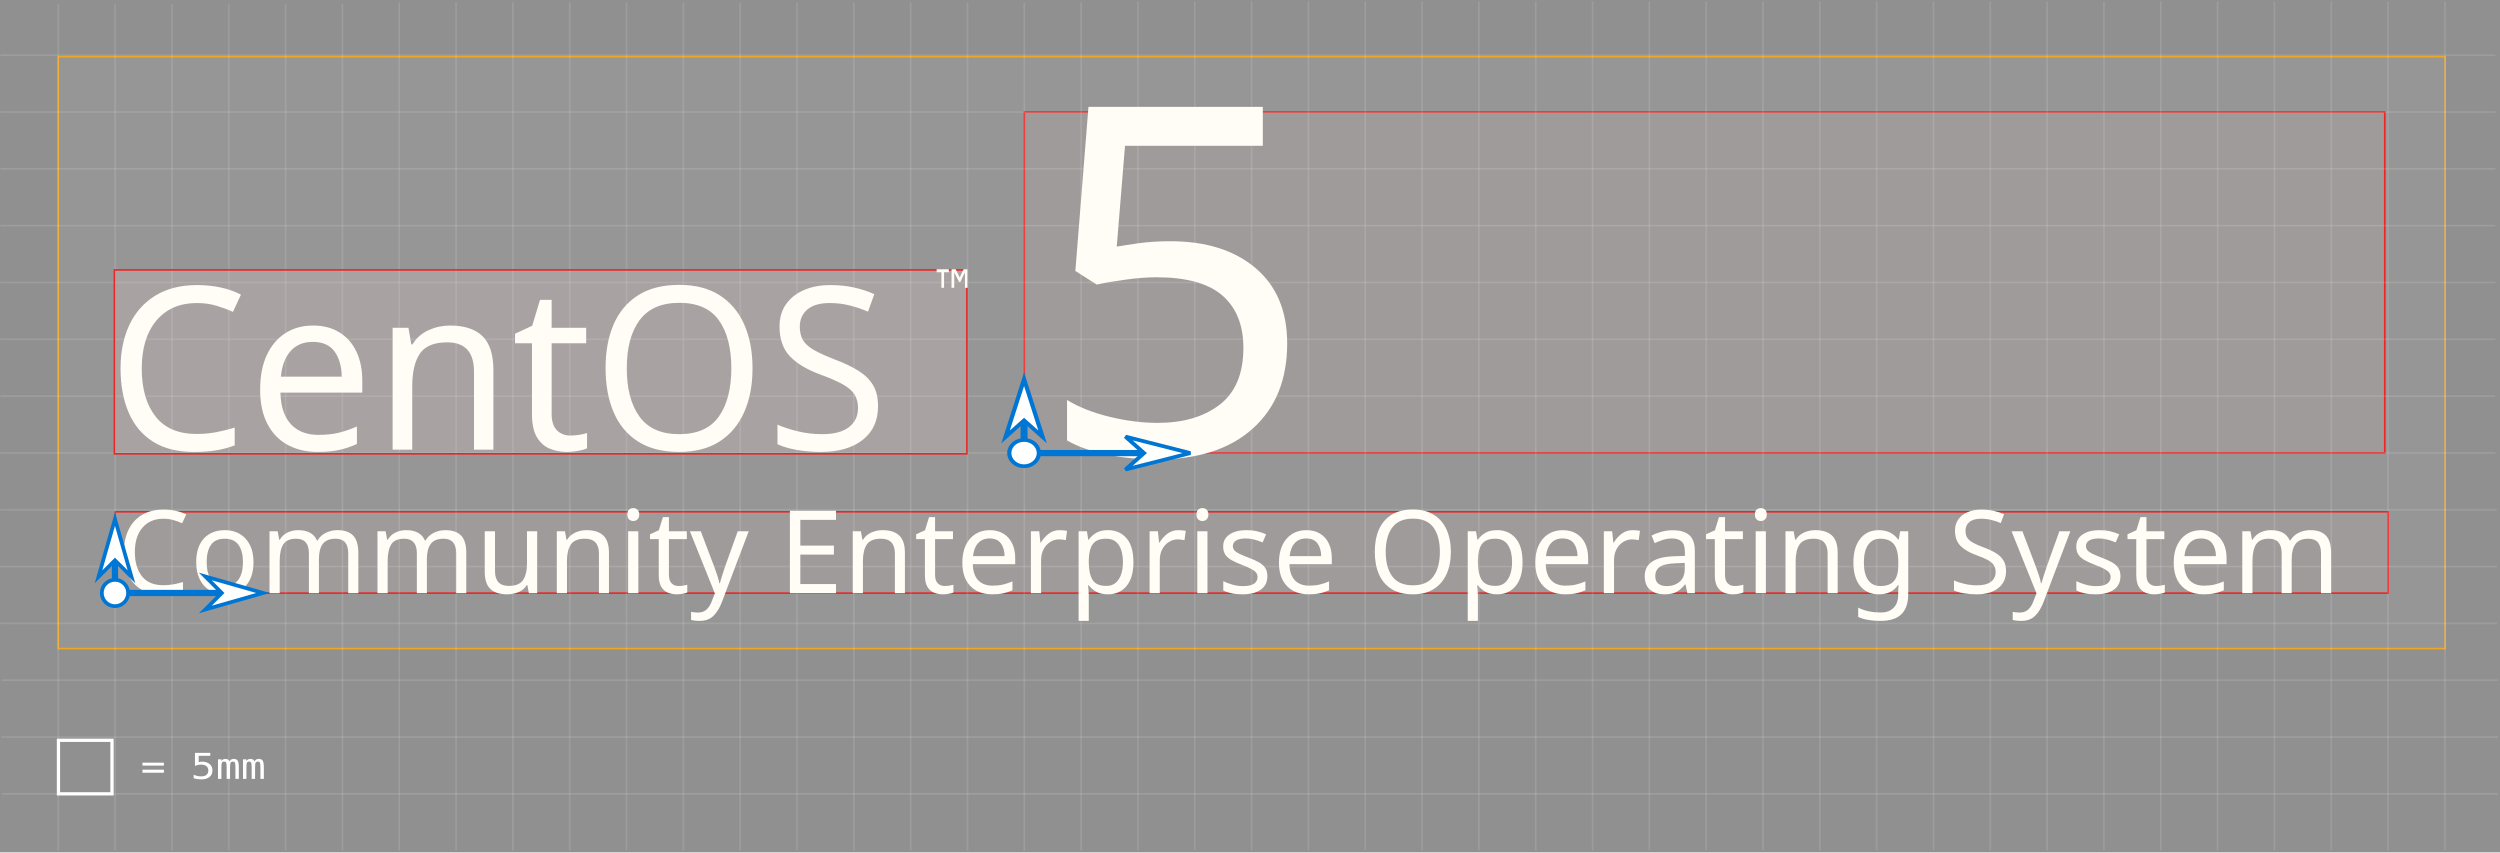
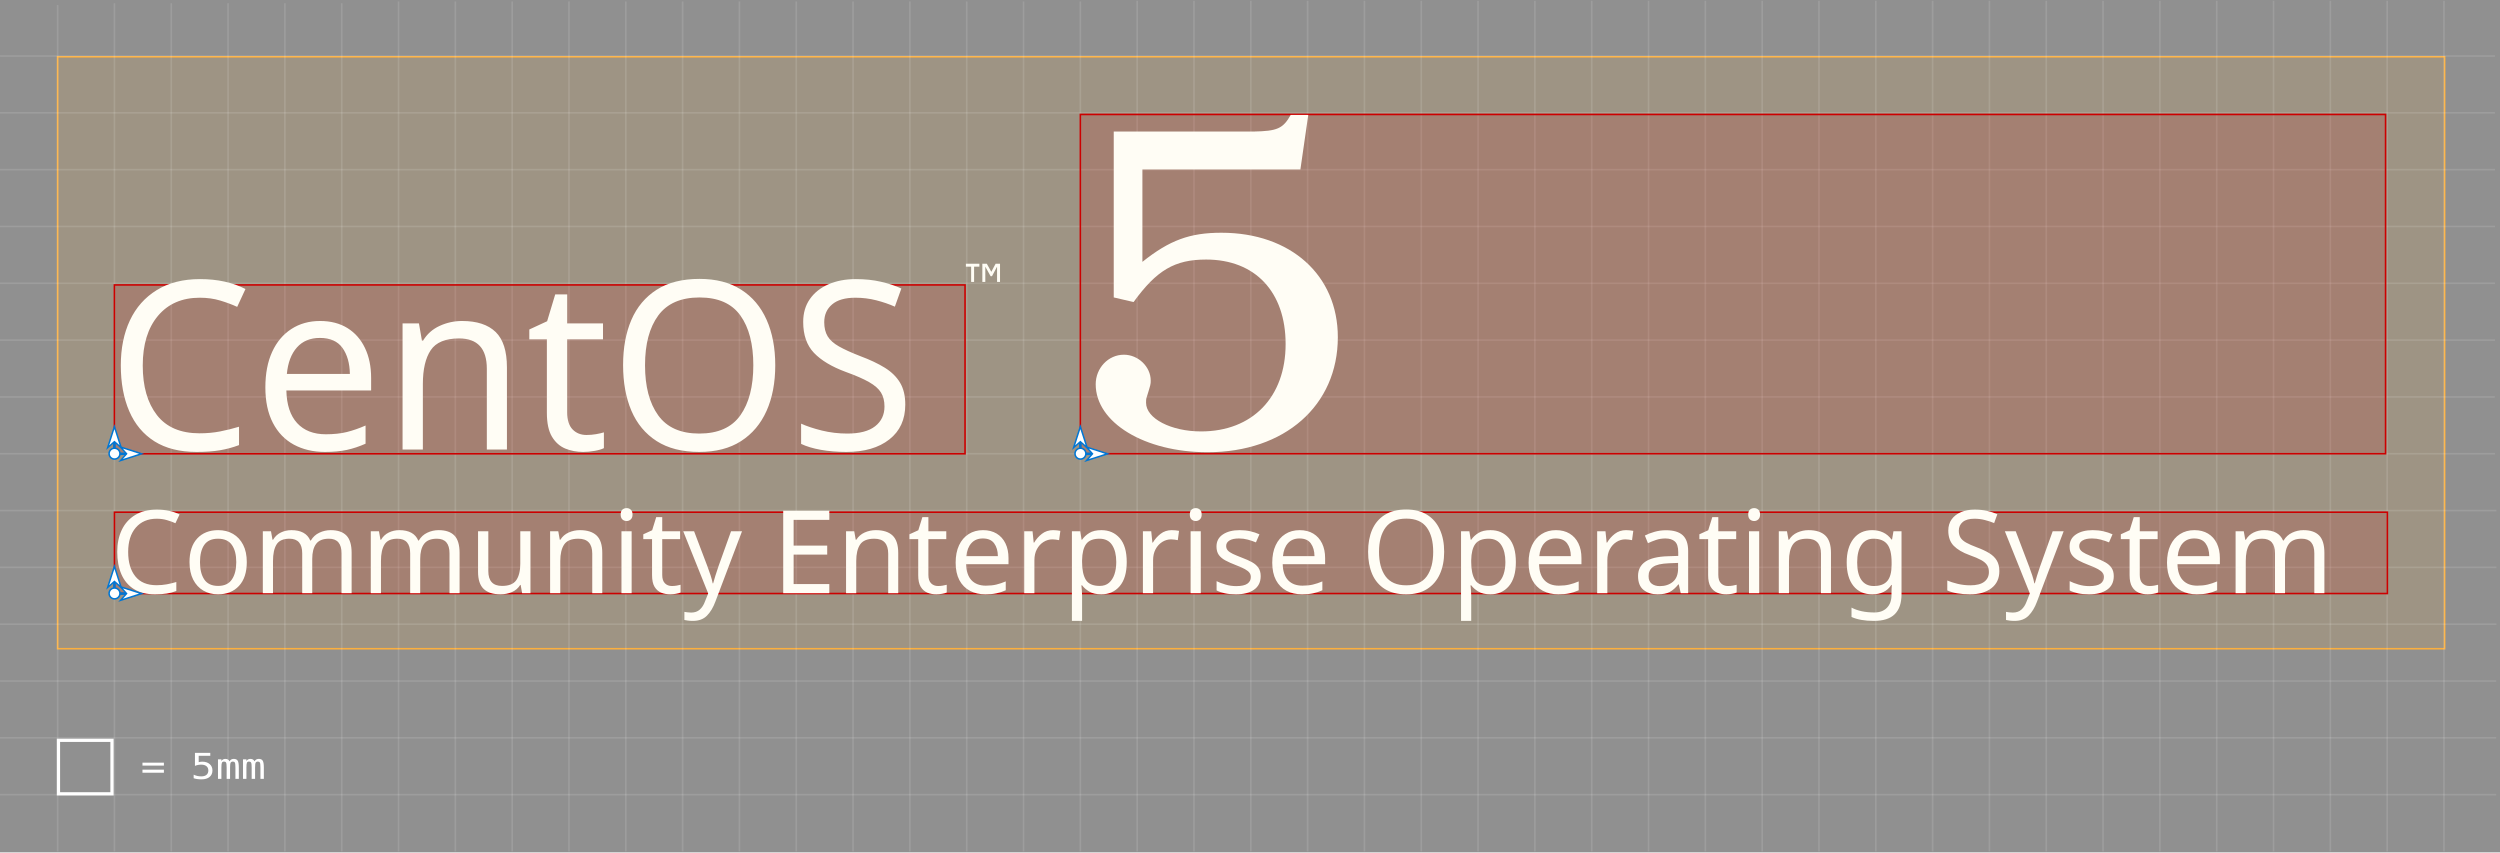
- <svg xmlns="http://www.w3.org/2000/svg" width="779.528" height="265.748" id="svg3106" version="1.0">
+ <svg xmlns="http://www.w3.org/2000/svg" xmlns:xlink="http://www.w3.org/1999/xlink" width="779.528" height="265.748" id="svg3106" version="1.0">
  <defs id="defs3108">
    <clipPath clipPathUnits="userSpaceOnUse" id="clipPath4429">
      <g transform="matrix(0.9947658,0,0,1,1.786099,0)" id="g4431">
        <path style="fill:#eea623;fill-opacity:1;fill-rule:evenodd;stroke:none;stroke-width:30;stroke-linecap:round;stroke-linejoin:round;marker:none;marker-start:none;marker-mid:none;marker-end:none;stroke-miterlimit:4;stroke-dasharray:none;stroke-dashoffset:0;stroke-opacity:1;visibility:visible;display:inline;overflow:visible" d="M 322.541,2800.938 L 318.106,2806.667 L 313.671,2800.938 L 313.671,2757.795 L 294.732,2757.795 L 318.106,2732.258 L 341.238,2757.795 L 322.541,2757.795 L 322.541,2800.938 z" id="path4433" />
      </g>
    </clipPath>
  </defs>
  <g id="layer1" transform="translate(-0.2825948,-822.0471)">
    <rect style="fill:#8c8c8c;fill-opacity:0.955;stroke:none;stroke-width:1;stroke-linecap:round;stroke-linejoin:miter;stroke-miterlimit:4;stroke-dasharray:none;stroke-dashoffset:0;stroke-opacity:0.089;display:inline" id="CENTOSARTWORK" width="779.528" height="265.748" x="0.283" y="822.047" clip-path="none" />
-     <rect y="839.734" x="18.43" height="184.56" width="744.297" id="rect5058" style="opacity:1;fill:#fffbf0;fill-opacity:0.059;stroke:#eea623;stroke-width:0.5;stroke-linecap:round;stroke-linejoin:miter;stroke-miterlimit:4;stroke-dasharray:none;stroke-opacity:1" />
-     <rect y="856.927" x="319.687" height="106.342" width="424.183" id="rect9587" style="opacity:1;fill:#a09b9b;fill-opacity:0.965;stroke:#ee2323;stroke-width:0.5;stroke-linecap:round;stroke-linejoin:miter;stroke-miterlimit:4;stroke-dasharray:none;stroke-opacity:1" />
-     <rect y="981.625" x="36.215" height="25.367" width="708.725" id="rect2477" style="opacity:1;fill:#9f9b9b;fill-opacity:1;stroke:#ee2323;stroke-width:0.499;stroke-linecap:round;stroke-linejoin:miter;stroke-miterlimit:4;stroke-dasharray:none;stroke-opacity:1" />
-     <g id="g5132" style="stroke:#ffffff;stroke-opacity:0.118;stroke-width:0.5;stroke-miterlimit:4;stroke-dasharray:none">
-       <path id="path3685" d="M 18.462,823.349 L 18.462,1087.276" style="fill:none;fill-rule:evenodd;stroke:#ffffff;stroke-width:0.5;stroke-linecap:butt;stroke-linejoin:miter;stroke-miterlimit:4;stroke-dasharray:none;stroke-opacity:0.118;display:inline" />
-       <path style="fill:none;fill-rule:evenodd;stroke:#ffffff;stroke-width:0.5;stroke-linecap:butt;stroke-linejoin:miter;stroke-miterlimit:4;stroke-dasharray:none;stroke-opacity:0.118;display:inline" d="M 36.18,823.368 L 36.18,1087.293" id="path3687" />
-       <path id="path3689" d="M 53.899,823.368 L 53.899,1087.293" style="fill:none;fill-rule:evenodd;stroke:#ffffff;stroke-width:0.5;stroke-linecap:butt;stroke-linejoin:miter;stroke-miterlimit:4;stroke-dasharray:none;stroke-opacity:0.118;display:inline" />
-       <path style="fill:none;fill-rule:evenodd;stroke:#ffffff;stroke-width:0.5;stroke-linecap:butt;stroke-linejoin:miter;stroke-miterlimit:4;stroke-dasharray:none;stroke-opacity:0.118;display:inline" d="M 71.617,823.368 L 71.617,1087.293" id="path3691" />
-       <path id="path3693" d="M 89.335,823.368 L 89.335,1087.293" style="fill:none;fill-rule:evenodd;stroke:#ffffff;stroke-width:0.5;stroke-linecap:butt;stroke-linejoin:miter;stroke-miterlimit:4;stroke-dasharray:none;stroke-opacity:0.118;display:inline" />
-       <path style="fill:none;fill-rule:evenodd;stroke:#ffffff;stroke-width:0.5;stroke-linecap:butt;stroke-linejoin:miter;stroke-miterlimit:4;stroke-dasharray:none;stroke-opacity:0.118;display:inline" d="M 107.054,823.368 L 107.054,1087.293" id="path3695" />
-       <path id="path3697" d="M 124.772,822.811 L 124.772,1087.293" style="fill:none;fill-rule:evenodd;stroke:#ffffff;stroke-width:0.5;stroke-linecap:butt;stroke-linejoin:miter;stroke-miterlimit:4;stroke-dasharray:none;stroke-opacity:0.118;display:inline" />
-       <path style="fill:none;fill-rule:evenodd;stroke:#ffffff;stroke-width:0.5;stroke-linecap:butt;stroke-linejoin:miter;stroke-miterlimit:4;stroke-dasharray:none;stroke-opacity:0.118;display:inline" d="M 142.49,822.811 L 142.49,1087.293" id="path3699" />
-       <path id="path3701" d="M 160.208,822.811 L 160.208,1087.293" style="fill:none;fill-rule:evenodd;stroke:#ffffff;stroke-width:0.5;stroke-linecap:butt;stroke-linejoin:miter;stroke-miterlimit:4;stroke-dasharray:none;stroke-opacity:0.118;display:inline" />
-       <path style="fill:none;fill-rule:evenodd;stroke:#ffffff;stroke-width:0.5;stroke-linecap:butt;stroke-linejoin:miter;stroke-miterlimit:4;stroke-dasharray:none;stroke-opacity:0.118;display:inline" d="M 177.927,822.811 L 177.927,1087.293" id="path3703" />
-       <path id="path3705" d="M 195.645,822.811 L 195.645,1087.293" style="fill:none;fill-rule:evenodd;stroke:#ffffff;stroke-width:0.5;stroke-linecap:butt;stroke-linejoin:miter;stroke-miterlimit:4;stroke-dasharray:none;stroke-opacity:0.118;display:inline" />
-       <path style="fill:none;fill-rule:evenodd;stroke:#ffffff;stroke-width:0.5;stroke-linecap:butt;stroke-linejoin:miter;stroke-miterlimit:4;stroke-dasharray:none;stroke-opacity:0.118;display:inline" d="M 213.363,822.811 L 213.363,1087.293" id="path3707" />
-       <path id="path3709" d="M 231.082,822.811 L 231.082,1087.293" style="fill:none;fill-rule:evenodd;stroke:#ffffff;stroke-width:0.5;stroke-linecap:butt;stroke-linejoin:miter;stroke-miterlimit:4;stroke-dasharray:none;stroke-opacity:0.118;display:inline" />
-       <path style="fill:none;fill-rule:evenodd;stroke:#ffffff;stroke-width:0.5;stroke-linecap:butt;stroke-linejoin:miter;stroke-miterlimit:4;stroke-dasharray:none;stroke-opacity:0.118;display:inline" d="M 284.237,822.811 L 284.237,1087.293" id="path3711" />
-       <path id="path3713" d="M 266.518,822.811 L 266.518,1087.293" style="fill:none;fill-rule:evenodd;stroke:#ffffff;stroke-width:0.5;stroke-linecap:butt;stroke-linejoin:miter;stroke-miterlimit:4;stroke-dasharray:none;stroke-opacity:0.118;display:inline" />
-       <path id="path3717" d="M 1.053,1034.146 L 778.888,1034.146" style="fill:none;fill-rule:evenodd;stroke:#ffffff;stroke-width:0.5;stroke-linecap:square;stroke-linejoin:miter;stroke-miterlimit:4;stroke-dasharray:none;stroke-opacity:0.118;display:inline" />
-       <path style="fill:none;fill-rule:evenodd;stroke:#ffffff;stroke-width:0.5;stroke-linecap:square;stroke-linejoin:miter;stroke-miterlimit:4;stroke-dasharray:none;stroke-opacity:0.118;display:inline" d="M 0.662,1016.429 L 778.569,1016.429" id="path3719" />
-       <path id="path3721" d="M 0.662,998.712 L 778.569,998.712" style="fill:none;fill-rule:evenodd;stroke:#ffffff;stroke-width:0.5;stroke-linecap:square;stroke-linejoin:miter;stroke-miterlimit:4;stroke-dasharray:none;stroke-opacity:0.118;display:inline" />
-       <path style="fill:none;fill-rule:evenodd;stroke:#ffffff;stroke-width:0.5;stroke-linecap:square;stroke-linejoin:miter;stroke-miterlimit:4;stroke-dasharray:none;stroke-opacity:0.118;display:inline" d="M 0.662,980.996 L 778.567,980.996" id="path3723" />
-       <path id="path3725" d="M 0.661,963.279 L 778.125,963.279" style="fill:none;fill-rule:evenodd;stroke:#ffffff;stroke-width:0.5;stroke-linecap:square;stroke-linejoin:miter;stroke-miterlimit:4;stroke-dasharray:none;stroke-opacity:0.118;display:inline" />
-       <path style="fill:none;fill-rule:evenodd;stroke:#ffffff;stroke-width:0.5;stroke-linecap:square;stroke-linejoin:miter;stroke-miterlimit:4;stroke-dasharray:none;stroke-opacity:0.118;display:inline" d="M 0.661,945.563 L 778.052,945.563" id="path3727" />
-       <path id="path3729" d="M 0.661,927.846 L 778.125,927.846" style="fill:none;fill-rule:evenodd;stroke:#ffffff;stroke-width:0.5;stroke-linecap:square;stroke-linejoin:miter;stroke-miterlimit:4;stroke-dasharray:none;stroke-opacity:0.118;display:inline" />
-       <path style="fill:none;fill-rule:evenodd;stroke:#ffffff;stroke-width:0.5;stroke-linecap:butt;stroke-linejoin:miter;stroke-miterlimit:4;stroke-dasharray:none;stroke-opacity:0.118;display:inline" d="M 248.8,822.811 L 248.8,1087.293" id="path3785" />
-       <path id="path3787" d="M 301.955,822.811 L 301.955,1087.293" style="fill:none;fill-rule:evenodd;stroke:#ffffff;stroke-width:0.5;stroke-linecap:butt;stroke-linejoin:miter;stroke-miterlimit:4;stroke-dasharray:none;stroke-opacity:0.118;display:inline" />
-       <path style="fill:none;fill-rule:evenodd;stroke:#ffffff;stroke-width:0.5;stroke-linecap:butt;stroke-linejoin:miter;stroke-miterlimit:4;stroke-dasharray:none;stroke-opacity:0.118;display:inline" d="M 319.673,822.811 L 319.673,1087.293" id="path3789" />
-       <path id="path3791" d="M 337.391,822.811 L 337.391,1087.293" style="fill:none;fill-rule:evenodd;stroke:#ffffff;stroke-width:0.5;stroke-linecap:butt;stroke-linejoin:miter;stroke-miterlimit:4;stroke-dasharray:none;stroke-opacity:0.118;display:inline" />
-       <path style="fill:none;fill-rule:evenodd;stroke:#ffffff;stroke-width:0.5;stroke-linecap:butt;stroke-linejoin:miter;stroke-miterlimit:4;stroke-dasharray:none;stroke-opacity:0.118;display:inline" d="M 355.11,822.545 L 355.11,1087.231" id="path3793" />
-       <path style="fill:none;fill-rule:evenodd;stroke:#ffffff;stroke-width:0.5;stroke-linecap:square;stroke-linejoin:miter;stroke-miterlimit:4;stroke-dasharray:none;stroke-opacity:0.118;display:inline" d="M 0.662,910.13 L 778.124,910.13" id="path6619" />
-       <path id="path6621" d="M 0.662,892.413 L 778.124,892.413" style="fill:none;fill-rule:evenodd;stroke:#ffffff;stroke-width:0.5;stroke-linecap:square;stroke-linejoin:miter;stroke-miterlimit:4;stroke-dasharray:none;stroke-opacity:0.118;display:inline" />
-       <path id="path4235" d="M 372.828,822.545 L 372.828,1087.231" style="fill:none;fill-rule:evenodd;stroke:#ffffff;stroke-width:0.5;stroke-linecap:butt;stroke-linejoin:miter;stroke-miterlimit:4;stroke-dasharray:none;stroke-opacity:0.118;display:inline" />
-       <path style="fill:none;fill-rule:evenodd;stroke:#ffffff;stroke-width:0.5;stroke-linecap:butt;stroke-linejoin:miter;stroke-miterlimit:4;stroke-dasharray:none;stroke-opacity:0.118;display:inline" d="M 390.546,822.545 L 390.546,1087.231" id="path4237" />
-       <path id="path4239" d="M 408.265,822.545 L 408.265,1087.231" style="fill:none;fill-rule:evenodd;stroke:#ffffff;stroke-width:0.5;stroke-linecap:butt;stroke-linejoin:miter;stroke-miterlimit:4;stroke-dasharray:none;stroke-opacity:0.118;display:inline" />
-       <path style="fill:none;fill-rule:evenodd;stroke:#ffffff;stroke-width:0.5;stroke-linecap:butt;stroke-linejoin:miter;stroke-miterlimit:4;stroke-dasharray:none;stroke-opacity:0.118;display:inline" d="M 425.983,822.545 L 425.983,1087.231" id="path5011" />
-       <path id="path2647" d="M 443.701,822.545 L 443.701,1087.231" style="fill:none;fill-rule:evenodd;stroke:#ffffff;stroke-width:0.5;stroke-linecap:butt;stroke-linejoin:miter;stroke-miterlimit:4;stroke-dasharray:none;stroke-opacity:0.118;display:inline" />
-       <path style="fill:none;fill-rule:evenodd;stroke:#ffffff;stroke-width:0.5;stroke-linecap:square;stroke-linejoin:miter;stroke-miterlimit:4;stroke-dasharray:none;stroke-opacity:0.118;display:inline" d="M 1.053,1051.862 L 778.888,1051.862" id="path2479" />
-       <path id="path2481" d="M 1.053,1069.579 L 778.888,1069.579" style="fill:none;fill-rule:evenodd;stroke:#ffffff;stroke-width:0.5;stroke-linecap:square;stroke-linejoin:miter;stroke-miterlimit:4;stroke-dasharray:none;stroke-opacity:0.118;display:inline" />
-       <path style="fill:none;fill-rule:evenodd;stroke:#ffffff;stroke-width:0.5;stroke-linecap:butt;stroke-linejoin:miter;stroke-miterlimit:4;stroke-dasharray:none;stroke-opacity:0.118;display:inline" d="M 461.42,822.545 L 461.42,1087.231" id="path2485" />
-       <path id="path2487" d="M 479.138,822.545 L 479.138,1087.231" style="fill:none;fill-rule:evenodd;stroke:#ffffff;stroke-width:0.5;stroke-linecap:butt;stroke-linejoin:miter;stroke-miterlimit:4;stroke-dasharray:none;stroke-opacity:0.118;display:inline" />
-       <path style="fill:none;fill-rule:evenodd;stroke:#ffffff;stroke-width:0.5;stroke-linecap:butt;stroke-linejoin:miter;stroke-miterlimit:4;stroke-dasharray:none;stroke-opacity:0.118;display:inline" d="M 496.856,822.545 L 496.856,1087.231" id="path2489" />
-       <path id="path2491" d="M 514.574,822.545 L 514.574,1087.231" style="fill:none;fill-rule:evenodd;stroke:#ffffff;stroke-width:0.5;stroke-linecap:butt;stroke-linejoin:miter;stroke-miterlimit:4;stroke-dasharray:none;stroke-opacity:0.118;display:inline" />
-       <path style="fill:none;fill-rule:evenodd;stroke:#ffffff;stroke-width:0.5;stroke-linecap:butt;stroke-linejoin:miter;stroke-miterlimit:4;stroke-dasharray:none;stroke-opacity:0.118;display:inline" d="M 532.293,822.545 L 532.293,1087.231" id="path2493" />
-       <path id="path2495" d="M 550.011,822.545 L 550.011,1087.231" style="fill:none;fill-rule:evenodd;stroke:#ffffff;stroke-width:0.5;stroke-linecap:butt;stroke-linejoin:miter;stroke-miterlimit:4;stroke-dasharray:none;stroke-opacity:0.118;display:inline" />
-       <path style="fill:none;fill-rule:evenodd;stroke:#ffffff;stroke-width:0.5;stroke-linecap:butt;stroke-linejoin:miter;stroke-miterlimit:4;stroke-dasharray:none;stroke-opacity:0.118;display:inline" d="M 567.729,822.545 L 567.729,1087.231" id="path2497" />
-       <path id="path2499" d="M 585.448,822.545 L 585.448,1087.231" style="fill:none;fill-rule:evenodd;stroke:#ffffff;stroke-width:0.5;stroke-linecap:butt;stroke-linejoin:miter;stroke-miterlimit:4;stroke-dasharray:none;stroke-opacity:0.118;display:inline" />
-       <path style="fill:none;fill-rule:evenodd;stroke:#ffffff;stroke-width:0.5;stroke-linecap:butt;stroke-linejoin:miter;stroke-miterlimit:4;stroke-dasharray:none;stroke-opacity:0.118;display:inline" d="M 603.166,822.545 L 603.166,1087.231" id="path2501" />
-       <path id="path2503" d="M 620.884,822.545 L 620.884,1087.231" style="fill:none;fill-rule:evenodd;stroke:#ffffff;stroke-width:0.5;stroke-linecap:butt;stroke-linejoin:miter;stroke-miterlimit:4;stroke-dasharray:none;stroke-opacity:0.118;display:inline" />
-       <path style="fill:none;fill-rule:evenodd;stroke:#ffffff;stroke-width:0.5;stroke-linecap:butt;stroke-linejoin:miter;stroke-miterlimit:4;stroke-dasharray:none;stroke-opacity:0.118;display:inline" d="M 638.603,822.545 L 638.603,1087.231" id="path2505" />
-       <path id="path2507" d="M 656.321,822.545 L 656.321,1087.231" style="fill:none;fill-rule:evenodd;stroke:#ffffff;stroke-width:0.5;stroke-linecap:butt;stroke-linejoin:miter;stroke-miterlimit:4;stroke-dasharray:none;stroke-opacity:0.118;display:inline" />
-       <path style="fill:none;fill-rule:evenodd;stroke:#ffffff;stroke-width:0.5;stroke-linecap:butt;stroke-linejoin:miter;stroke-miterlimit:4;stroke-dasharray:none;stroke-opacity:0.118;display:inline" d="M 709.476,822.545 L 709.476,1087.231" id="path2509" />
-       <path id="path2511" d="M 674.039,822.545 L 674.039,1087.231" style="fill:none;fill-rule:evenodd;stroke:#ffffff;stroke-width:0.5;stroke-linecap:butt;stroke-linejoin:miter;stroke-miterlimit:4;stroke-dasharray:none;stroke-opacity:0.118;display:inline" />
-       <path style="fill:none;fill-rule:evenodd;stroke:#ffffff;stroke-width:0.5;stroke-linecap:butt;stroke-linejoin:miter;stroke-miterlimit:4;stroke-dasharray:none;stroke-opacity:0.118;display:inline" d="M 691.757,822.545 L 691.757,1087.231" id="path2513" />
-       <path id="path2515" d="M 744.912,822.545 L 744.912,1087.231" style="fill:none;fill-rule:evenodd;stroke:#ffffff;stroke-width:0.5;stroke-linecap:butt;stroke-linejoin:miter;stroke-miterlimit:4;stroke-dasharray:none;stroke-opacity:0.118;display:inline" />
-       <path style="fill:none;fill-rule:evenodd;stroke:#ffffff;stroke-width:0.5;stroke-linecap:butt;stroke-linejoin:miter;stroke-miterlimit:4;stroke-dasharray:none;stroke-opacity:0.118;display:inline" d="M 727.194,822.545 L 727.194,1087.231" id="path2517" />
-       <path id="path2519" d="M 762.631,822.545 L 762.631,1087.231" style="fill:none;fill-rule:evenodd;stroke:#ffffff;stroke-width:0.5;stroke-linecap:butt;stroke-linejoin:miter;stroke-miterlimit:4;stroke-dasharray:none;stroke-opacity:0.118;display:inline" />
-       <path id="path9589" d="M 0.662,874.697 L 778.124,874.697" style="fill:none;fill-rule:evenodd;stroke:#ffffff;stroke-width:0.5;stroke-linecap:square;stroke-linejoin:miter;stroke-miterlimit:4;stroke-dasharray:none;stroke-opacity:0.118;display:inline" />
-       <path style="fill:none;fill-rule:evenodd;stroke:#ffffff;stroke-width:0.5;stroke-linecap:square;stroke-linejoin:miter;stroke-miterlimit:4;stroke-dasharray:none;stroke-opacity:0.118;display:inline" d="M 0.662,856.98 L 778.124,856.98" id="path9591" />
-       <path id="path9593" d="M 0.662,839.264 L 778.124,839.264" style="fill:none;fill-rule:evenodd;stroke:#ffffff;stroke-width:0.5;stroke-linecap:square;stroke-linejoin:miter;stroke-miterlimit:4;stroke-dasharray:none;stroke-opacity:0.118;display:inline" />
+     <rect y="839.764" x="18.249" height="184.56" width="744.297" id="rect5058" style="opacity:1;fill:#fcaf3e;fill-opacity:0.137;stroke:#fcaf3e;stroke-width:0.5;stroke-linecap:round;stroke-linejoin:miter;stroke-miterlimit:4;stroke-dasharray:none;stroke-opacity:1" />
+     <g id="g5132" style="stroke:#ffffff;stroke-width:0.5;stroke-miterlimit:4;stroke-dasharray:none;stroke-opacity:0.118">
+       <path id="path3685" d="M 18.249,823.619 L 18.249,1087.545" style="fill:none;fill-rule:evenodd;stroke:#ffffff;stroke-width:0.5;stroke-linecap:butt;stroke-linejoin:miter;stroke-miterlimit:4;stroke-dasharray:none;stroke-opacity:0.118;display:inline" />
+       <path style="fill:none;fill-rule:evenodd;stroke:#ffffff;stroke-width:0.501;stroke-linecap:butt;stroke-linejoin:miter;stroke-miterlimit:4;stroke-dasharray:none;stroke-opacity:0.118;display:inline" d="M 35.965,823.06 L 35.965,1087.545" id="path3687" />
+       <path id="path3689" d="M 53.682,823.06 L 53.682,1087.545" style="fill:none;fill-rule:evenodd;stroke:#ffffff;stroke-width:0.501;stroke-linecap:butt;stroke-linejoin:miter;stroke-miterlimit:4;stroke-dasharray:none;stroke-opacity:0.118;display:inline" />
+       <path style="fill:none;fill-rule:evenodd;stroke:#ffffff;stroke-width:0.501;stroke-linecap:butt;stroke-linejoin:miter;stroke-miterlimit:4;stroke-dasharray:none;stroke-opacity:0.118;display:inline" d="M 71.399,823.06 L 71.399,1087.545" id="path3691" />
+       <path id="path3693" d="M 89.115,823.06 L 89.115,1087.545" style="fill:none;fill-rule:evenodd;stroke:#ffffff;stroke-width:0.501;stroke-linecap:butt;stroke-linejoin:miter;stroke-miterlimit:4;stroke-dasharray:none;stroke-opacity:0.118;display:inline" />
+       <path style="fill:none;fill-rule:evenodd;stroke:#ffffff;stroke-width:0.501;stroke-linecap:butt;stroke-linejoin:miter;stroke-miterlimit:4;stroke-dasharray:none;stroke-opacity:0.118;display:inline" d="M 106.832,823.06 L 106.832,1087.545" id="path3695" />
+       <path id="path3697" d="M 124.548,822.502 L 124.548,1087.545" style="fill:none;fill-rule:evenodd;stroke:#ffffff;stroke-width:0.501;stroke-linecap:butt;stroke-linejoin:miter;stroke-miterlimit:4;stroke-dasharray:none;stroke-opacity:0.118;display:inline" />
+       <path style="fill:none;fill-rule:evenodd;stroke:#ffffff;stroke-width:0.501;stroke-linecap:butt;stroke-linejoin:miter;stroke-miterlimit:4;stroke-dasharray:none;stroke-opacity:0.118;display:inline" d="M 142.265,822.502 L 142.265,1087.545" id="path3699" />
+       <path id="path3701" d="M 159.981,822.502 L 159.981,1087.545" style="fill:none;fill-rule:evenodd;stroke:#ffffff;stroke-width:0.501;stroke-linecap:butt;stroke-linejoin:miter;stroke-miterlimit:4;stroke-dasharray:none;stroke-opacity:0.118;display:inline" />
+       <path style="fill:none;fill-rule:evenodd;stroke:#ffffff;stroke-width:0.501;stroke-linecap:butt;stroke-linejoin:miter;stroke-miterlimit:4;stroke-dasharray:none;stroke-opacity:0.118;display:inline" d="M 177.698,822.502 L 177.698,1087.545" id="path3703" />
+       <path id="path3705" d="M 195.414,822.502 L 195.414,1087.545" style="fill:none;fill-rule:evenodd;stroke:#ffffff;stroke-width:0.501;stroke-linecap:butt;stroke-linejoin:miter;stroke-miterlimit:4;stroke-dasharray:none;stroke-opacity:0.118;display:inline" />
+       <path style="fill:none;fill-rule:evenodd;stroke:#ffffff;stroke-width:0.501;stroke-linecap:butt;stroke-linejoin:miter;stroke-miterlimit:4;stroke-dasharray:none;stroke-opacity:0.118;display:inline" d="M 213.131,822.502 L 213.131,1087.545" id="path3707" />
+       <path id="path3709" d="M 230.847,822.502 L 230.847,1087.545" style="fill:none;fill-rule:evenodd;stroke:#ffffff;stroke-width:0.501;stroke-linecap:butt;stroke-linejoin:miter;stroke-miterlimit:4;stroke-dasharray:none;stroke-opacity:0.118;display:inline" />
+       <path style="fill:none;fill-rule:evenodd;stroke:#ffffff;stroke-width:0.501;stroke-linecap:butt;stroke-linejoin:miter;stroke-miterlimit:4;stroke-dasharray:none;stroke-opacity:0.118;display:inline" d="M 283.997,822.502 L 283.997,1087.545" id="path3711" />
+       <path id="path3713" d="M 266.281,822.502 L 266.281,1087.545" style="fill:none;fill-rule:evenodd;stroke:#ffffff;stroke-width:0.501;stroke-linecap:butt;stroke-linejoin:miter;stroke-miterlimit:4;stroke-dasharray:none;stroke-opacity:0.118;display:inline" />
+       <path id="path3717" d="M 0.533,1034.396 L 778.368,1034.396" style="fill:none;fill-rule:evenodd;stroke:#ffffff;stroke-width:0.5;stroke-linecap:square;stroke-linejoin:miter;stroke-miterlimit:4;stroke-dasharray:none;stroke-opacity:0.118;display:inline" />
+       <path style="fill:none;fill-rule:evenodd;stroke:#ffffff;stroke-width:0.5;stroke-linecap:square;stroke-linejoin:miter;stroke-miterlimit:4;stroke-dasharray:none;stroke-opacity:0.118;display:inline" d="M 0.533,1016.679 L 778.439,1016.679" id="path3719" />
+       <path id="path3721" d="M 0.533,998.962 L 778.439,998.962" style="fill:none;fill-rule:evenodd;stroke:#ffffff;stroke-width:0.5;stroke-linecap:square;stroke-linejoin:miter;stroke-miterlimit:4;stroke-dasharray:none;stroke-opacity:0.118;display:inline" />
+       <path style="fill:none;fill-rule:evenodd;stroke:#ffffff;stroke-width:0.5;stroke-linecap:square;stroke-linejoin:miter;stroke-miterlimit:4;stroke-dasharray:none;stroke-opacity:0.118;display:inline" d="M 0.533,981.246 L 778.437,981.246" id="path3723" />
+       <path id="path3725" d="M 0.533,963.529 L 777.996,963.529" style="fill:none;fill-rule:evenodd;stroke:#ffffff;stroke-width:0.5;stroke-linecap:square;stroke-linejoin:miter;stroke-miterlimit:4;stroke-dasharray:none;stroke-opacity:0.118;display:inline" />
+       <path style="fill:none;fill-rule:evenodd;stroke:#ffffff;stroke-width:0.5;stroke-linecap:square;stroke-linejoin:miter;stroke-miterlimit:4;stroke-dasharray:none;stroke-opacity:0.118;display:inline" d="M 0.533,945.813 L 777.923,945.813" id="path3727" />
+       <path id="path3729" d="M 0.533,928.096 L 777.996,928.096" style="fill:none;fill-rule:evenodd;stroke:#ffffff;stroke-width:0.5;stroke-linecap:square;stroke-linejoin:miter;stroke-miterlimit:4;stroke-dasharray:none;stroke-opacity:0.118;display:inline" />
+       <path style="fill:none;fill-rule:evenodd;stroke:#ffffff;stroke-width:0.501;stroke-linecap:butt;stroke-linejoin:miter;stroke-miterlimit:4;stroke-dasharray:none;stroke-opacity:0.118;display:inline" d="M 248.564,822.502 L 248.564,1087.545" id="path3785" />
+       <path id="path3787" d="M 301.714,822.502 L 301.714,1087.545" style="fill:none;fill-rule:evenodd;stroke:#ffffff;stroke-width:0.501;stroke-linecap:butt;stroke-linejoin:miter;stroke-miterlimit:4;stroke-dasharray:none;stroke-opacity:0.118;display:inline" />
+       <path style="fill:none;fill-rule:evenodd;stroke:#ffffff;stroke-width:0.501;stroke-linecap:butt;stroke-linejoin:miter;stroke-miterlimit:4;stroke-dasharray:none;stroke-opacity:0.118;display:inline" d="M 319.43,822.502 L 319.43,1087.545" id="path3789" />
+       <path id="path3791" d="M 337.147,822.502 L 337.147,1087.545" style="fill:none;fill-rule:evenodd;stroke:#ffffff;stroke-width:0.501;stroke-linecap:butt;stroke-linejoin:miter;stroke-miterlimit:4;stroke-dasharray:none;stroke-opacity:0.118;display:inline" />
+       <path style="fill:none;fill-rule:evenodd;stroke:#ffffff;stroke-width:0.501;stroke-linecap:butt;stroke-linejoin:miter;stroke-miterlimit:4;stroke-dasharray:none;stroke-opacity:0.118;display:inline" d="M 354.863,822.297 L 354.863,1087.545" id="path3793" />
+       <path style="fill:none;fill-rule:evenodd;stroke:#ffffff;stroke-width:0.5;stroke-linecap:square;stroke-linejoin:miter;stroke-miterlimit:4;stroke-dasharray:none;stroke-opacity:0.118;display:inline" d="M 0.533,910.38 L 777.995,910.38" id="path6619" />
+       <path id="path6621" d="M 0.533,892.663 L 777.995,892.663" style="fill:none;fill-rule:evenodd;stroke:#ffffff;stroke-width:0.5;stroke-linecap:square;stroke-linejoin:miter;stroke-miterlimit:4;stroke-dasharray:none;stroke-opacity:0.118;display:inline" />
+       <path id="path4235" d="M 372.58,822.297 L 372.58,1087.545" style="fill:none;fill-rule:evenodd;stroke:#ffffff;stroke-width:0.501;stroke-linecap:butt;stroke-linejoin:miter;stroke-miterlimit:4;stroke-dasharray:none;stroke-opacity:0.118;display:inline" />
+       <path style="fill:none;fill-rule:evenodd;stroke:#ffffff;stroke-width:0.501;stroke-linecap:butt;stroke-linejoin:miter;stroke-miterlimit:4;stroke-dasharray:none;stroke-opacity:0.118;display:inline" d="M 390.296,822.297 L 390.296,1087.545" id="path4237" />
+       <path id="path4239" d="M 408.013,822.297 L 408.013,1087.545" style="fill:none;fill-rule:evenodd;stroke:#ffffff;stroke-width:0.501;stroke-linecap:butt;stroke-linejoin:miter;stroke-miterlimit:4;stroke-dasharray:none;stroke-opacity:0.118;display:inline" />
+       <path style="fill:none;fill-rule:evenodd;stroke:#ffffff;stroke-width:0.501;stroke-linecap:butt;stroke-linejoin:miter;stroke-miterlimit:4;stroke-dasharray:none;stroke-opacity:0.118;display:inline" d="M 425.73,822.297 L 425.73,1087.545" id="path5011" />
+       <path id="path2647" d="M 443.446,822.297 L 443.446,1087.545" style="fill:none;fill-rule:evenodd;stroke:#ffffff;stroke-width:0.501;stroke-linecap:butt;stroke-linejoin:miter;stroke-miterlimit:4;stroke-dasharray:none;stroke-opacity:0.118;display:inline" />
+       <path style="fill:none;fill-rule:evenodd;stroke:#ffffff;stroke-width:0.5;stroke-linecap:square;stroke-linejoin:miter;stroke-miterlimit:4;stroke-dasharray:none;stroke-opacity:0.118;display:inline" d="M 0.533,1052.112 L 778.368,1052.112" id="path2479" />
+       <path id="path2481" d="M 0.533,1069.829 L 778.368,1069.829" style="fill:none;fill-rule:evenodd;stroke:#ffffff;stroke-width:0.5;stroke-linecap:square;stroke-linejoin:miter;stroke-miterlimit:4;stroke-dasharray:none;stroke-opacity:0.118;display:inline" />
+       <path style="fill:none;fill-rule:evenodd;stroke:#ffffff;stroke-width:0.501;stroke-linecap:butt;stroke-linejoin:miter;stroke-miterlimit:4;stroke-dasharray:none;stroke-opacity:0.118;display:inline" d="M 461.163,822.297 L 461.163,1087.545" id="path2485" />
+       <path id="path2487" d="M 478.879,822.297 L 478.879,1087.545" style="fill:none;fill-rule:evenodd;stroke:#ffffff;stroke-width:0.501;stroke-linecap:butt;stroke-linejoin:miter;stroke-miterlimit:4;stroke-dasharray:none;stroke-opacity:0.118;display:inline" />
+       <path style="fill:none;fill-rule:evenodd;stroke:#ffffff;stroke-width:0.501;stroke-linecap:butt;stroke-linejoin:miter;stroke-miterlimit:4;stroke-dasharray:none;stroke-opacity:0.118;display:inline" d="M 496.596,822.297 L 496.596,1087.545" id="path2489" />
+       <path id="path2491" d="M 514.312,822.297 L 514.312,1087.545" style="fill:none;fill-rule:evenodd;stroke:#ffffff;stroke-width:0.501;stroke-linecap:butt;stroke-linejoin:miter;stroke-miterlimit:4;stroke-dasharray:none;stroke-opacity:0.118;display:inline" />
+       <path style="fill:none;fill-rule:evenodd;stroke:#ffffff;stroke-width:0.501;stroke-linecap:butt;stroke-linejoin:miter;stroke-miterlimit:4;stroke-dasharray:none;stroke-opacity:0.118;display:inline" d="M 532.029,822.297 L 532.029,1087.545" id="path2493" />
+       <path id="path2495" d="M 549.745,822.297 L 549.745,1087.545" style="fill:none;fill-rule:evenodd;stroke:#ffffff;stroke-width:0.501;stroke-linecap:butt;stroke-linejoin:miter;stroke-miterlimit:4;stroke-dasharray:none;stroke-opacity:0.118;display:inline" />
+       <path style="fill:none;fill-rule:evenodd;stroke:#ffffff;stroke-width:0.501;stroke-linecap:butt;stroke-linejoin:miter;stroke-miterlimit:4;stroke-dasharray:none;stroke-opacity:0.118;display:inline" d="M 567.462,822.297 L 567.462,1087.545" id="path2497" />
+       <path id="path2499" d="M 585.179,822.297 L 585.179,1087.545" style="fill:none;fill-rule:evenodd;stroke:#ffffff;stroke-width:0.501;stroke-linecap:butt;stroke-linejoin:miter;stroke-miterlimit:4;stroke-dasharray:none;stroke-opacity:0.118;display:inline" />
+       <path style="fill:none;fill-rule:evenodd;stroke:#ffffff;stroke-width:0.501;stroke-linecap:butt;stroke-linejoin:miter;stroke-miterlimit:4;stroke-dasharray:none;stroke-opacity:0.118;display:inline" d="M 602.895,822.297 L 602.895,1087.545" id="path2501" />
+       <path id="path2503" d="M 620.612,822.297 L 620.612,1087.545" style="fill:none;fill-rule:evenodd;stroke:#ffffff;stroke-width:0.501;stroke-linecap:butt;stroke-linejoin:miter;stroke-miterlimit:4;stroke-dasharray:none;stroke-opacity:0.118;display:inline" />
+       <path style="fill:none;fill-rule:evenodd;stroke:#ffffff;stroke-width:0.501;stroke-linecap:butt;stroke-linejoin:miter;stroke-miterlimit:4;stroke-dasharray:none;stroke-opacity:0.118;display:inline" d="M 638.328,822.297 L 638.328,1087.545" id="path2505" />
+       <path id="path2507" d="M 656.045,822.297 L 656.045,1087.545" style="fill:none;fill-rule:evenodd;stroke:#ffffff;stroke-width:0.501;stroke-linecap:butt;stroke-linejoin:miter;stroke-miterlimit:4;stroke-dasharray:none;stroke-opacity:0.118;display:inline" />
+       <path style="fill:none;fill-rule:evenodd;stroke:#ffffff;stroke-width:0.501;stroke-linecap:butt;stroke-linejoin:miter;stroke-miterlimit:4;stroke-dasharray:none;stroke-opacity:0.118;display:inline" d="M 709.194,822.297 L 709.194,1087.545" id="path2509" />
+       <path id="path2511" d="M 673.761,822.297 L 673.761,1087.545" style="fill:none;fill-rule:evenodd;stroke:#ffffff;stroke-width:0.501;stroke-linecap:butt;stroke-linejoin:miter;stroke-miterlimit:4;stroke-dasharray:none;stroke-opacity:0.118;display:inline" />
+       <path style="fill:none;fill-rule:evenodd;stroke:#ffffff;stroke-width:0.501;stroke-linecap:butt;stroke-linejoin:miter;stroke-miterlimit:4;stroke-dasharray:none;stroke-opacity:0.118;display:inline" d="M 691.478,822.297 L 691.478,1087.545" id="path2513" />
+       <path id="path2515" d="M 744.627,822.297 L 744.627,1087.545" style="fill:none;fill-rule:evenodd;stroke:#ffffff;stroke-width:0.501;stroke-linecap:butt;stroke-linejoin:miter;stroke-miterlimit:4;stroke-dasharray:none;stroke-opacity:0.118;display:inline" />
+       <path style="fill:none;fill-rule:evenodd;stroke:#ffffff;stroke-width:0.501;stroke-linecap:butt;stroke-linejoin:miter;stroke-miterlimit:4;stroke-dasharray:none;stroke-opacity:0.118;display:inline" d="M 726.911,822.297 L 726.911,1087.545" id="path2517" />
+       <path id="path2519" d="M 762.344,822.297 L 762.344,1087.545" style="fill:none;fill-rule:evenodd;stroke:#ffffff;stroke-width:0.501;stroke-linecap:butt;stroke-linejoin:miter;stroke-miterlimit:4;stroke-dasharray:none;stroke-opacity:0.118;display:inline" />
+       <path id="path9589" d="M 0.533,874.947 L 777.995,874.947" style="fill:none;fill-rule:evenodd;stroke:#ffffff;stroke-width:0.5;stroke-linecap:square;stroke-linejoin:miter;stroke-miterlimit:4;stroke-dasharray:none;stroke-opacity:0.118;display:inline" />
+       <path style="fill:none;fill-rule:evenodd;stroke:#ffffff;stroke-width:0.5;stroke-linecap:square;stroke-linejoin:miter;stroke-miterlimit:4;stroke-dasharray:none;stroke-opacity:0.118;display:inline" d="M 0.533,857.23 L 777.995,857.23" id="path9591" />
+       <path id="path9593" d="M 0.533,839.514 L 777.995,839.514" style="fill:none;fill-rule:evenodd;stroke:#ffffff;stroke-width:0.5;stroke-linecap:square;stroke-linejoin:miter;stroke-miterlimit:4;stroke-dasharray:none;stroke-opacity:0.118;display:inline" />
    </g>
-     <text xml:space="preserve" style="font-size:20.711px;font-style:normal;font-variant:normal;font-weight:normal;font-stretch:normal;text-align:center;line-height:125%;writing-mode:lr-tb;text-anchor:middle;fill:#ffffff;fill-opacity:1;stroke:none;stroke-width:1;stroke-linecap:butt;stroke-linejoin:miter;stroke-miterlimit:4;stroke-dasharray:none;stroke-opacity:1;font-family:DejaVu LGC Sans Mono;-inkscape-font-specification:DejaVu LGC Sans Mono" x="287.266" y="946.634" id="text2669">
-       <tspan id="tspan2671" x="287.266" y="946.634" style="font-size:17.26px;font-style:normal;font-variant:normal;font-weight:normal;font-stretch:normal;fill:#ffffff;stroke-width:1;stroke-miterlimit:4;stroke-dasharray:none;font-family:DejaVu LGC Sans Mono;-inkscape-font-specification:DejaVu LGC Sans Mono" />
-     </text>
-     <text clip-path="none" id="text2473" y="1007.009" x="36.724" style="font-size:36.004px;font-style:normal;font-variant:normal;font-weight:200;font-stretch:normal;text-align:start;line-height:125%;writing-mode:lr-tb;text-anchor:start;fill:#fffdf5;fill-opacity:1;stroke:none;stroke-width:1;stroke-linecap:butt;stroke-linejoin:miter;stroke-miterlimit:4;stroke-dasharray:none;stroke-opacity:1;display:inline;font-family:Denmark;-inkscape-font-specification:Denmark Ultra-Light" xml:space="preserve">
-       <tspan style="font-size:36.004px;font-style:normal;font-variant:normal;font-weight:200;font-stretch:normal;text-align:start;line-height:125%;writing-mode:lr-tb;text-anchor:start;fill:#fffdf5;fill-opacity:1;stroke-width:1;stroke-miterlimit:4;stroke-dasharray:none;font-family:Denmark;-inkscape-font-specification:Denmark Ultra-Light" y="1007.009" x="36.724" id="tspan2475">Community Enterprise Operating System</tspan>
-     </text>
    <text xml:space="preserve" style="font-size:11.11px;font-style:normal;font-variant:normal;font-weight:normal;font-stretch:normal;text-align:start;line-height:125%;writing-mode:lr-tb;text-anchor:start;fill:#ffffff;fill-opacity:1;stroke:none;stroke-width:1;stroke-linecap:butt;stroke-linejoin:miter;stroke-miterlimit:4;stroke-dasharray:none;stroke-opacity:1;font-family:DejaVu LGC Sans Mono;-inkscape-font-specification:DejaVu LGC Sans Mono" x="40.87" y="1150.281" id="text5060" transform="scale(1.080181,0.925771)">
      <tspan id="tspan5062" x="40.87" y="1150.281" style="font-size:12px">= 5mm</tspan>
    </text>
    <rect style="opacity:1;fill:none;fill-opacity:1;stroke:#ffffff;stroke-width:1.018;stroke-linecap:round;stroke-linejoin:miter;stroke-miterlimit:4;stroke-dasharray:none;stroke-opacity:1" id="rect5066" width="16.699" height="16.699" x="18.508" y="1052.871" />
-     <g id="g2521" transform="matrix(2.346642,0,0,2.346642,-351.5085,696.1103)" style="stroke-width:0.5;stroke-miterlimit:4;stroke-dasharray:none;display:inline">
-       <g transform="matrix(0,-0.498132,0.498132,0,44.66932,504.4585)" id="g2523" style="stroke-width:1.004;stroke-miterlimit:4;stroke-dasharray:none;display:inline">
-         <path style="fill:#0076d4;fill-opacity:1;fill-rule:evenodd;stroke:none;stroke-width:1.004;stroke-linecap:butt;stroke-linejoin:miter;stroke-miterlimit:4;stroke-dasharray:none;stroke-opacity:1" d="M 745.953,241.51 L 745.953,270.967 L 747.62,270.967 L 747.62,241.51 L 745.953,241.51 z" id="path2525" />
-         <path style="fill:#ffffff;fill-opacity:1;fill-rule:evenodd;stroke:#0076d4;stroke-width:1.004;marker-start:none;stroke-miterlimit:4;stroke-dasharray:none;stroke-opacity:1" d="M 746.787,270.442 L 742.387,266.042 L 746.787,281.442 L 751.187,266.042 L 746.787,270.442 z" id="path2527" />
+     <text xml:space="preserve" style="font-size:18.264px;font-style:normal;font-weight:normal;fill:#fffdf5;fill-opacity:1;stroke:none;stroke-width:1;stroke-linecap:butt;stroke-linejoin:miter;stroke-miterlimit:4;stroke-dasharray:none;stroke-opacity:1;font-family:Bitstream Vera Sans" x="328.937" y="835.497" id="text5087" transform="scale(0.9092079,1.099858)">
+       <tspan id="tspan5089" x="328.937" y="835.497">™</tspan>
+     </text>
+     <rect y="857.729" x="337.146" height="105.801" width="406.982" id="rect9587" style="opacity:1;fill:#cc0000;fill-opacity:0.137;stroke:#cc0000;stroke-width:0.5;stroke-linecap:round;stroke-linejoin:miter;stroke-miterlimit:4;stroke-dasharray:none;stroke-opacity:1" />
+     <text xml:space="preserve" style="font-size:144.083px;font-style:normal;font-variant:normal;font-weight:normal;font-stretch:normal;text-align:start;line-height:0%;writing-mode:lr-tb;text-anchor:start;fill:#fffdf5;fill-opacity:1;stroke:none;stroke-width:1px;stroke-linecap:butt;stroke-linejoin:miter;stroke-opacity:1;font-family:URW Bookman L;-inkscape-font-specification:URW Bookman L" x="333.294" y="961.177" id="text9583">
+       <tspan id="tspan9585" x="333.294" y="961.177" style="font-size:144.083px;font-style:normal;font-variant:normal;font-weight:normal;font-stretch:normal;text-align:start;line-height:0%;writing-mode:lr-tb;text-anchor:start;fill:#fffdf5;font-family:URW Bookman L;-inkscape-font-specification:URW Bookman L">5</tspan>
+     </text>
+     <rect style="opacity:1;fill:#cc0000;fill-opacity:0.137;stroke:#cc0000;stroke-width:0.5;stroke-linecap:round;stroke-linejoin:miter;stroke-miterlimit:4;stroke-dasharray:none;stroke-opacity:1" id="rect14283" width="265.248" height="52.65" x="35.946" y="910.899" />
+     <text transform="scale(0.9903898,1.009703)" xml:space="preserve" style="font-size:72.706px;font-style:normal;font-variant:normal;font-weight:200;font-stretch:normal;text-align:start;line-height:125%;writing-mode:lr-tb;text-anchor:start;fill:#fffdf5;fill-opacity:1;stroke:none;stroke-width:1;stroke-linecap:butt;stroke-linejoin:miter;stroke-miterlimit:4;stroke-dasharray:none;stroke-opacity:1;display:inline;font-family:Denmark;-inkscape-font-specification:Denmark Ultra-Light" x="33.881" y="952.975" id="text5083" clip-path="none">
+       <tspan id="tspan5085" x="33.881" y="952.975" style="font-size:72.706px;font-style:normal;font-variant:normal;font-weight:200;font-stretch:normal;text-align:start;line-height:125%;writing-mode:lr-tb;text-anchor:start;fill:#fffdf5;fill-opacity:1;stroke-width:1;stroke-miterlimit:4;stroke-dasharray:none;font-family:Denmark;-inkscape-font-specification:Denmark Ultra-Light">CentOS</tspan>
+     </text>
+     <rect y="981.753" x="35.965" height="25.367" width="708.725" id="rect2477" style="opacity:1;fill:#cc0000;fill-opacity:0.137;stroke:#cc0000;stroke-width:0.5;stroke-linecap:round;stroke-linejoin:miter;stroke-miterlimit:4;stroke-dasharray:none;stroke-opacity:1" />
+     <text clip-path="none" id="text2473" y="1007.009" x="34.636" style="font-size:36.004px;font-style:normal;font-variant:normal;font-weight:200;font-stretch:normal;text-align:start;line-height:125%;writing-mode:lr-tb;text-anchor:start;fill:#fffdf5;fill-opacity:1;stroke:none;stroke-width:1;stroke-linecap:butt;stroke-linejoin:miter;stroke-miterlimit:4;stroke-dasharray:none;stroke-opacity:1;display:inline;font-family:Denmark;-inkscape-font-specification:Denmark Ultra-Light" xml:space="preserve">
+       <tspan style="font-size:36.004px;font-style:normal;font-variant:normal;font-weight:200;font-stretch:normal;text-align:start;line-height:125%;writing-mode:lr-tb;text-anchor:start;fill:#fffdf5;fill-opacity:1;stroke-width:1;stroke-miterlimit:4;stroke-dasharray:none;font-family:Denmark;-inkscape-font-specification:Denmark Ultra-Light" y="1007.009" x="34.636" id="tspan2475">Community Enterprise Operating System</tspan>
+     </text>
+     <g id="g4973" transform="matrix(0.3644111,0,0,0.3644111,-80.50376,656.006)">
+       <g transform="matrix(0,1.31188,1.167689,0,-14.97822,-16.15833)" id="g4958" style="stroke-width:1.004;stroke-miterlimit:4;stroke-dasharray:none;display:inline">
+         <path style="fill:#0076d4;fill-opacity:1;fill-rule:evenodd;stroke:none;stroke-width:1.004;stroke-linecap:butt;stroke-linejoin:miter;stroke-miterlimit:4;stroke-dasharray:none;stroke-opacity:1" d="M 745.953,286.718 L 745.953,298.029 L 747.62,298.029 L 747.62,286.718 L 745.953,286.718 z" id="path4960" />
+         <path style="fill:#ffffff;fill-opacity:1;fill-rule:evenodd;stroke:#0076d4;stroke-width:1.003;marker-start:none;stroke-miterlimit:4;stroke-dasharray:none;stroke-opacity:1" d="M 746.787,295.429 L 742.387,291.029 L 746.787,306.429 L 751.187,291.029 L 746.787,295.429 z" id="path4962" />
      </g>
-       <g style="stroke-width:1.004;stroke-miterlimit:4;stroke-dasharray:none;display:inline" id="g2529" transform="matrix(0.498132,0,0,-0.498132,-206.8094,275.2811)">
-         <path id="path2531" d="M 745.953,286.718 L 745.953,298.029 L 747.62,298.029 L 747.62,286.718 L 745.953,286.718 z" style="fill:#0076d4;fill-opacity:1;fill-rule:evenodd;stroke:none;stroke-width:1.004;stroke-linecap:butt;stroke-linejoin:miter;stroke-miterlimit:4;stroke-dasharray:none;stroke-opacity:1" />
-         <path id="path2533" d="M 746.787,295.429 L 742.387,291.029 L 746.787,306.429 L 751.187,291.029 L 746.787,295.429 z" style="fill:#ffffff;fill-opacity:1;fill-rule:evenodd;stroke:#0076d4;stroke-width:1.004;marker-start:none;stroke-miterlimit:4;stroke-dasharray:none;stroke-opacity:1" />
+       <g style="stroke-width:1.004;stroke-miterlimit:4;stroke-dasharray:none;display:inline" id="g8603" transform="matrix(1.31188,0,0,-1.167689,-660.0947,1298.114)">
+         <path id="path8605" d="M 745.953,286.718 L 745.953,298.029 L 747.62,298.029 L 747.62,286.718 L 745.953,286.718 z" style="fill:#0076d4;fill-opacity:1;fill-rule:evenodd;stroke:none;stroke-width:1.004;stroke-linecap:butt;stroke-linejoin:miter;stroke-miterlimit:4;stroke-dasharray:none;stroke-opacity:1" />
+         <path id="path8607" d="M 746.787,295.429 L 742.387,291.029 L 746.787,306.429 L 751.187,291.029 L 746.787,295.429 z" style="fill:#ffffff;fill-opacity:1;fill-rule:evenodd;stroke:#0076d4;stroke-width:1.003;marker-start:none;stroke-miterlimit:4;stroke-dasharray:none;stroke-opacity:1" />
      </g>
-       <path transform="translate(0.9388827,66.7074)" d="M 166,65.753 A 1.75,1.75 0 1 1 162.5,65.753 A 1.75,1.75 0 1 1 166,65.753 z" id="path2535" style="opacity:1;fill:#ffffff;fill-opacity:1;stroke:#0076d4;stroke-width:0.5;stroke-linecap:square;stroke-miterlimit:4;stroke-dasharray:none;stroke-dashoffset:0;stroke-opacity:1;display:inline" />
+       <path transform="matrix(2.65748,0,0,2.65748,-116.8062,788.671)" d="M 166,65.753 A 1.75,1.75 0 1 1 162.5,65.753 A 1.75,1.75 0 1 1 166,65.753 z" id="path8609" style="fill:#ffffff;fill-opacity:1;stroke:#0076d4;stroke-width:0.5;stroke-linecap:square;stroke-miterlimit:4;stroke-dasharray:none;stroke-dashoffset:0;stroke-opacity:1;display:inline" />
    </g>
-     <text xml:space="preserve" style="font-size:151.856px;font-style:normal;font-variant:normal;font-weight:200;font-stretch:normal;text-align:start;line-height:125%;writing-mode:lr-tb;text-anchor:start;fill:#fffdf5;fill-opacity:1;stroke:none;stroke-width:1px;stroke-linecap:butt;stroke-linejoin:miter;stroke-opacity:1;font-family:Denmark;-inkscape-font-specification:Denmark Ultra-Light" x="323.432" y="963.779" id="text9583">
-       <tspan id="tspan9585" x="323.432" y="963.779" style="font-size:151.856px;font-style:normal;font-variant:normal;font-weight:200;font-stretch:normal;text-align:start;line-height:125%;writing-mode:lr-tb;text-anchor:start;fill:#fffdf5;font-family:Denmark;-inkscape-font-specification:Denmark Ultra-Light">5</tspan>
-     </text>
-     <g id="g8595" transform="matrix(2.6336,0,0,2.344135,-115.4415,652.8183)" style="stroke-width:0.5;stroke-miterlimit:4;stroke-dasharray:none;display:inline">
-       <g transform="matrix(0,-0.498132,0.498132,0,44.66932,504.4585)" id="g8597" style="stroke-width:1.004;stroke-miterlimit:4;stroke-dasharray:none;display:inline">
-         <path style="fill:#0076d4;fill-opacity:1;fill-rule:evenodd;stroke:none;stroke-width:1.004;stroke-linecap:butt;stroke-linejoin:miter;stroke-miterlimit:4;stroke-dasharray:none;stroke-opacity:1" d="M 745.953,241.51 L 745.953,270.967 L 747.62,270.967 L 747.62,241.51 L 745.953,241.51 z" id="path8599" />
-         <path style="fill:#ffffff;fill-opacity:1;fill-rule:evenodd;stroke:#0076d4;stroke-width:1.004;marker-start:none;stroke-miterlimit:4;stroke-dasharray:none;stroke-opacity:1" d="M 746.787,270.442 L 742.387,266.042 L 746.787,281.442 L 751.187,266.042 L 746.787,270.442 z" id="path8601" />
-       </g>
-       <g style="stroke-width:1.004;stroke-miterlimit:4;stroke-dasharray:none;display:inline" id="g8603" transform="matrix(0.498132,0,0,-0.498132,-206.8094,275.2811)">
-         <path id="path8605" d="M 745.953,286.718 L 745.953,298.029 L 747.62,298.029 L 747.62,286.718 L 745.953,286.718 z" style="fill:#0076d4;fill-opacity:1;fill-rule:evenodd;stroke:none;stroke-width:1.004;stroke-linecap:butt;stroke-linejoin:miter;stroke-miterlimit:4;stroke-dasharray:none;stroke-opacity:1" />
-         <path id="path8607" d="M 746.787,295.429 L 742.387,291.029 L 746.787,306.429 L 751.187,291.029 L 746.787,295.429 z" style="fill:#ffffff;fill-opacity:1;fill-rule:evenodd;stroke:#0076d4;stroke-width:1.004;marker-start:none;stroke-miterlimit:4;stroke-dasharray:none;stroke-opacity:1" />
-       </g>
-       <path transform="translate(0.9388827,66.7074)" d="M 166,65.753 A 1.75,1.75 0 1 1 162.5,65.753 A 1.75,1.75 0 1 1 166,65.753 z" id="path8609" style="opacity:1;fill:#ffffff;fill-opacity:1;stroke:#0076d4;stroke-width:0.5;stroke-linecap:square;stroke-miterlimit:4;stroke-dasharray:none;stroke-dashoffset:0;stroke-opacity:1;display:inline" />
-     </g>
-     <rect style="opacity:1;fill:#ffdfdf;fill-opacity:0.168;stroke:#ee2323;stroke-width:0.499;stroke-linecap:round;stroke-linejoin:miter;stroke-miterlimit:4;stroke-dasharray:none;stroke-opacity:1" id="rect14283" width="265.816" height="57.329" x="35.957" y="906.21" />
-     <text transform="scale(0.9903898,1.009703)" xml:space="preserve" style="font-size:70.209px;font-style:normal;font-variant:normal;font-weight:200;font-stretch:normal;text-align:start;line-height:125%;writing-mode:lr-tb;text-anchor:start;fill:#fffdf5;fill-opacity:1;stroke:none;stroke-width:1;stroke-linecap:butt;stroke-linejoin:miter;stroke-miterlimit:4;stroke-dasharray:none;stroke-opacity:1;display:inline;font-family:Denmark;-inkscape-font-specification:Denmark Ultra-Light" x="33.956" y="953.005" id="text5083" clip-path="none">
-       <tspan id="tspan5085" x="33.956" y="953.005" style="font-size:70.209px;font-style:normal;font-variant:normal;font-weight:200;font-stretch:normal;text-align:start;line-height:125%;writing-mode:lr-tb;text-anchor:start;fill:#fffdf5;fill-opacity:1;stroke-width:1;stroke-miterlimit:4;stroke-dasharray:none;font-family:Denmark;-inkscape-font-specification:Denmark Ultra-Light">CentOS</tspan>
-     </text>
-     <text xml:space="preserve" style="font-size:17.598px;font-style:normal;font-weight:normal;fill:#fffdf5;fill-opacity:1;stroke:none;stroke-width:1;stroke-linecap:butt;stroke-linejoin:miter;stroke-miterlimit:4;stroke-dasharray:none;stroke-opacity:1;font-family:Bitstream Vera Sans" x="338.499" y="789.448" id="text5087" transform="scale(0.8572094,1.166576)">
-       <tspan id="tspan5089" x="338.499" y="789.448">™</tspan>
-     </text>
+     <use x="0" y="0" xlink:href="#g4973" id="use5738" transform="translate(0,-43.58394)" width="779.528" height="265.748" />
+     <use x="0" y="0" xlink:href="#g4973" id="use5740" transform="translate(301.1843,-43.57939)" width="779.528" height="265.748" />
  </g>
</svg>
